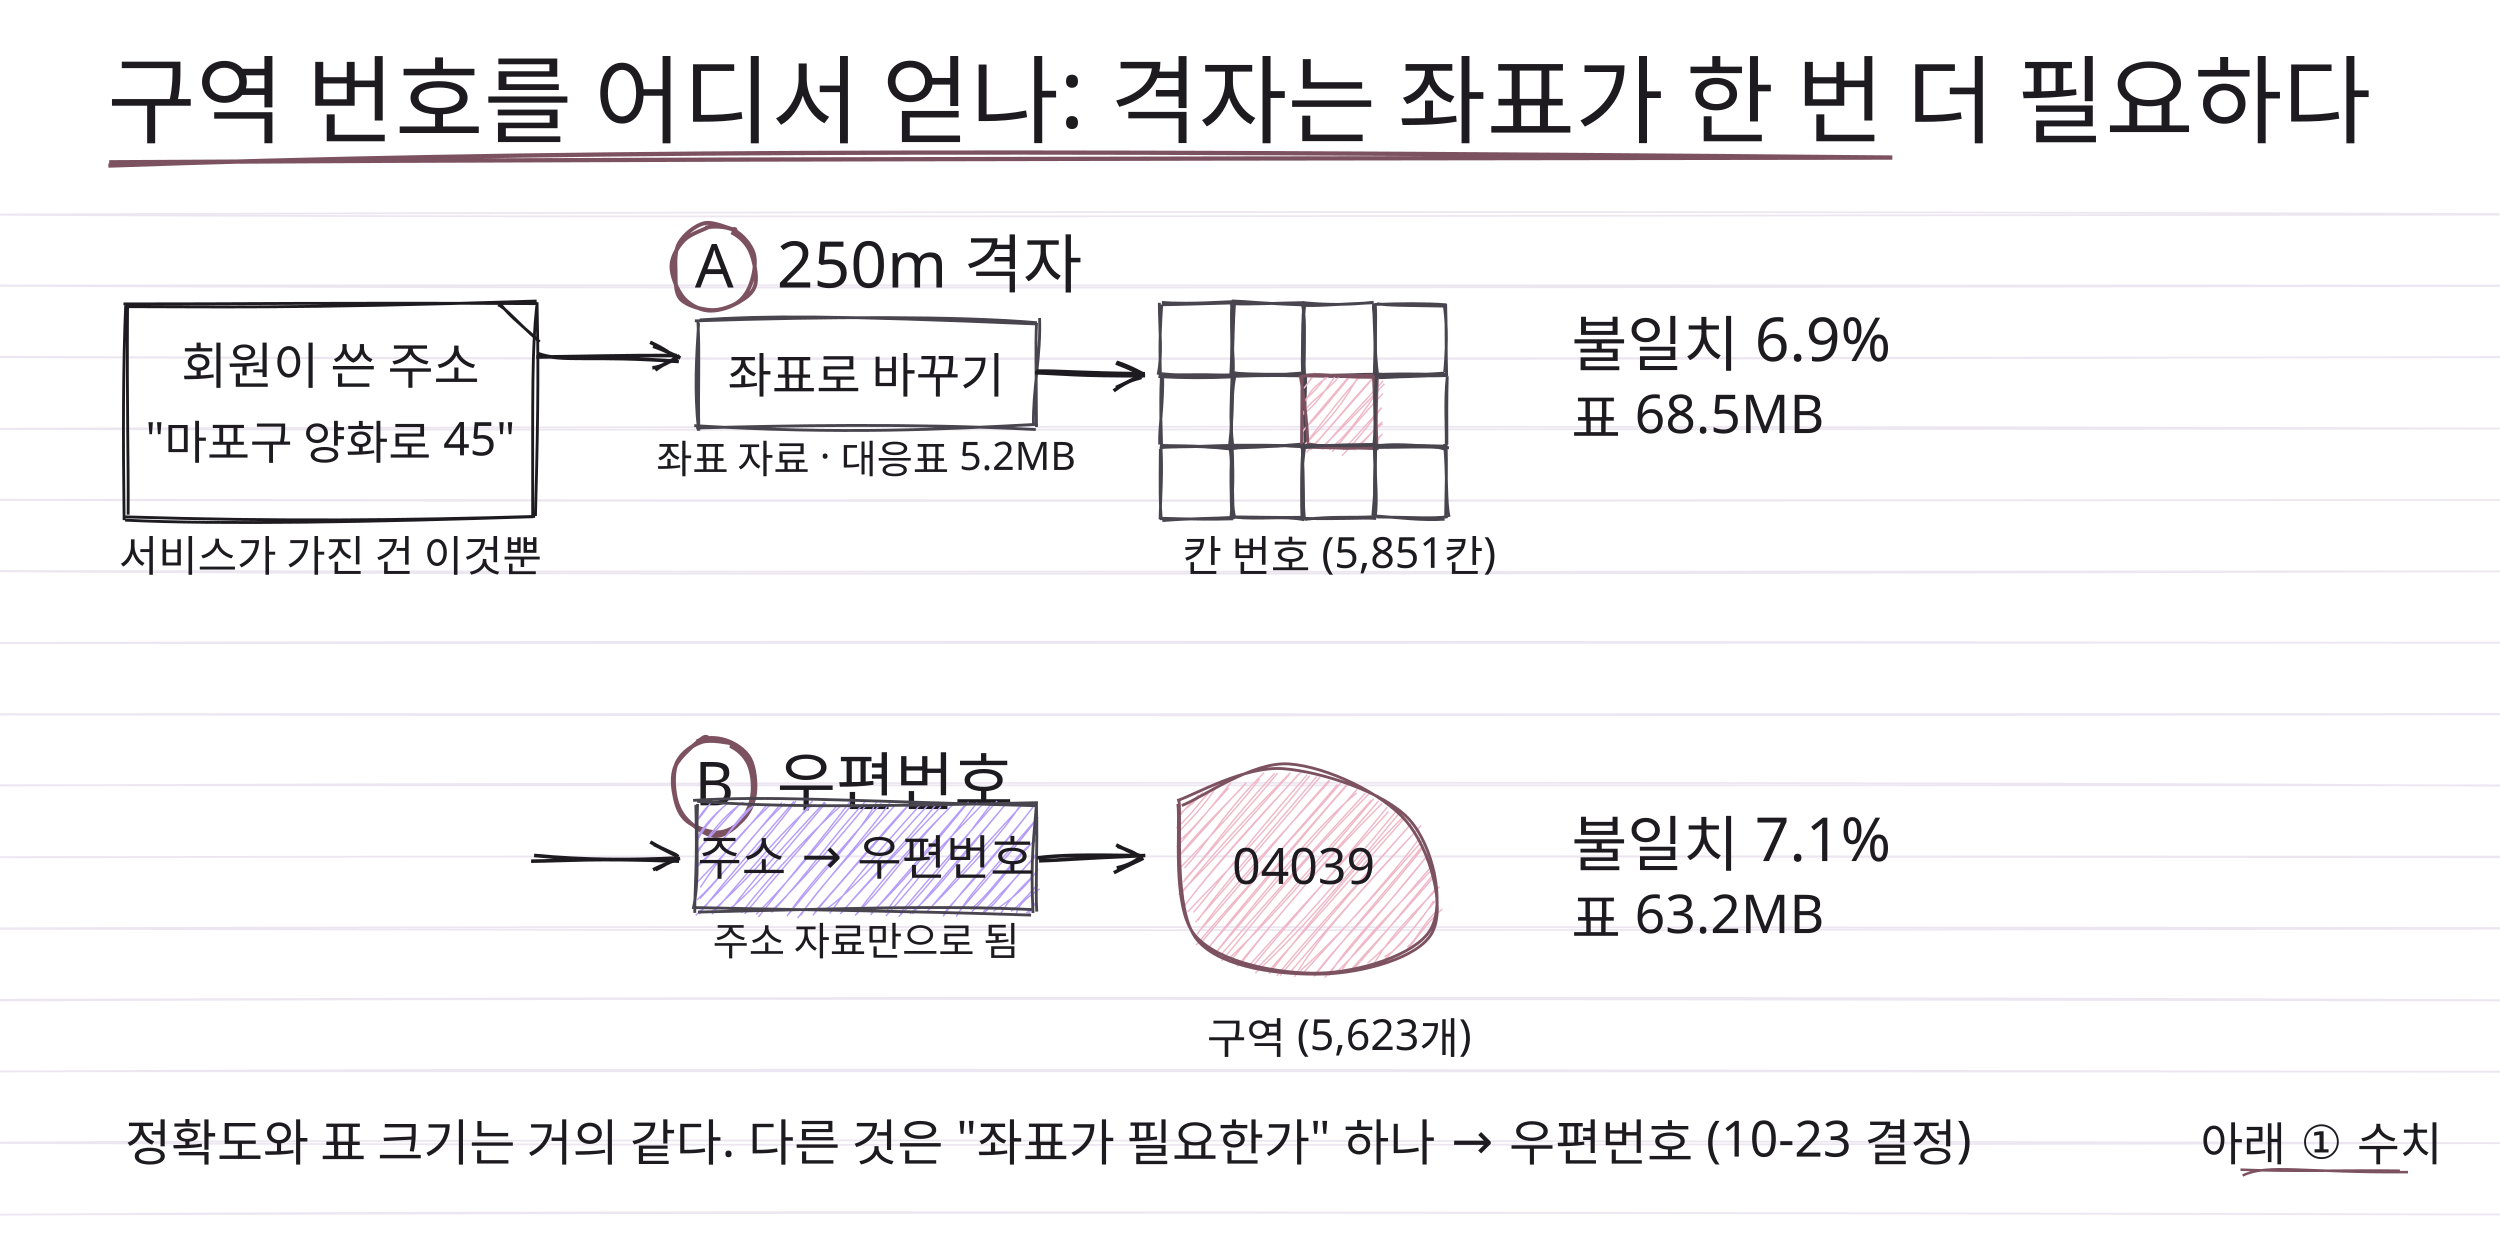
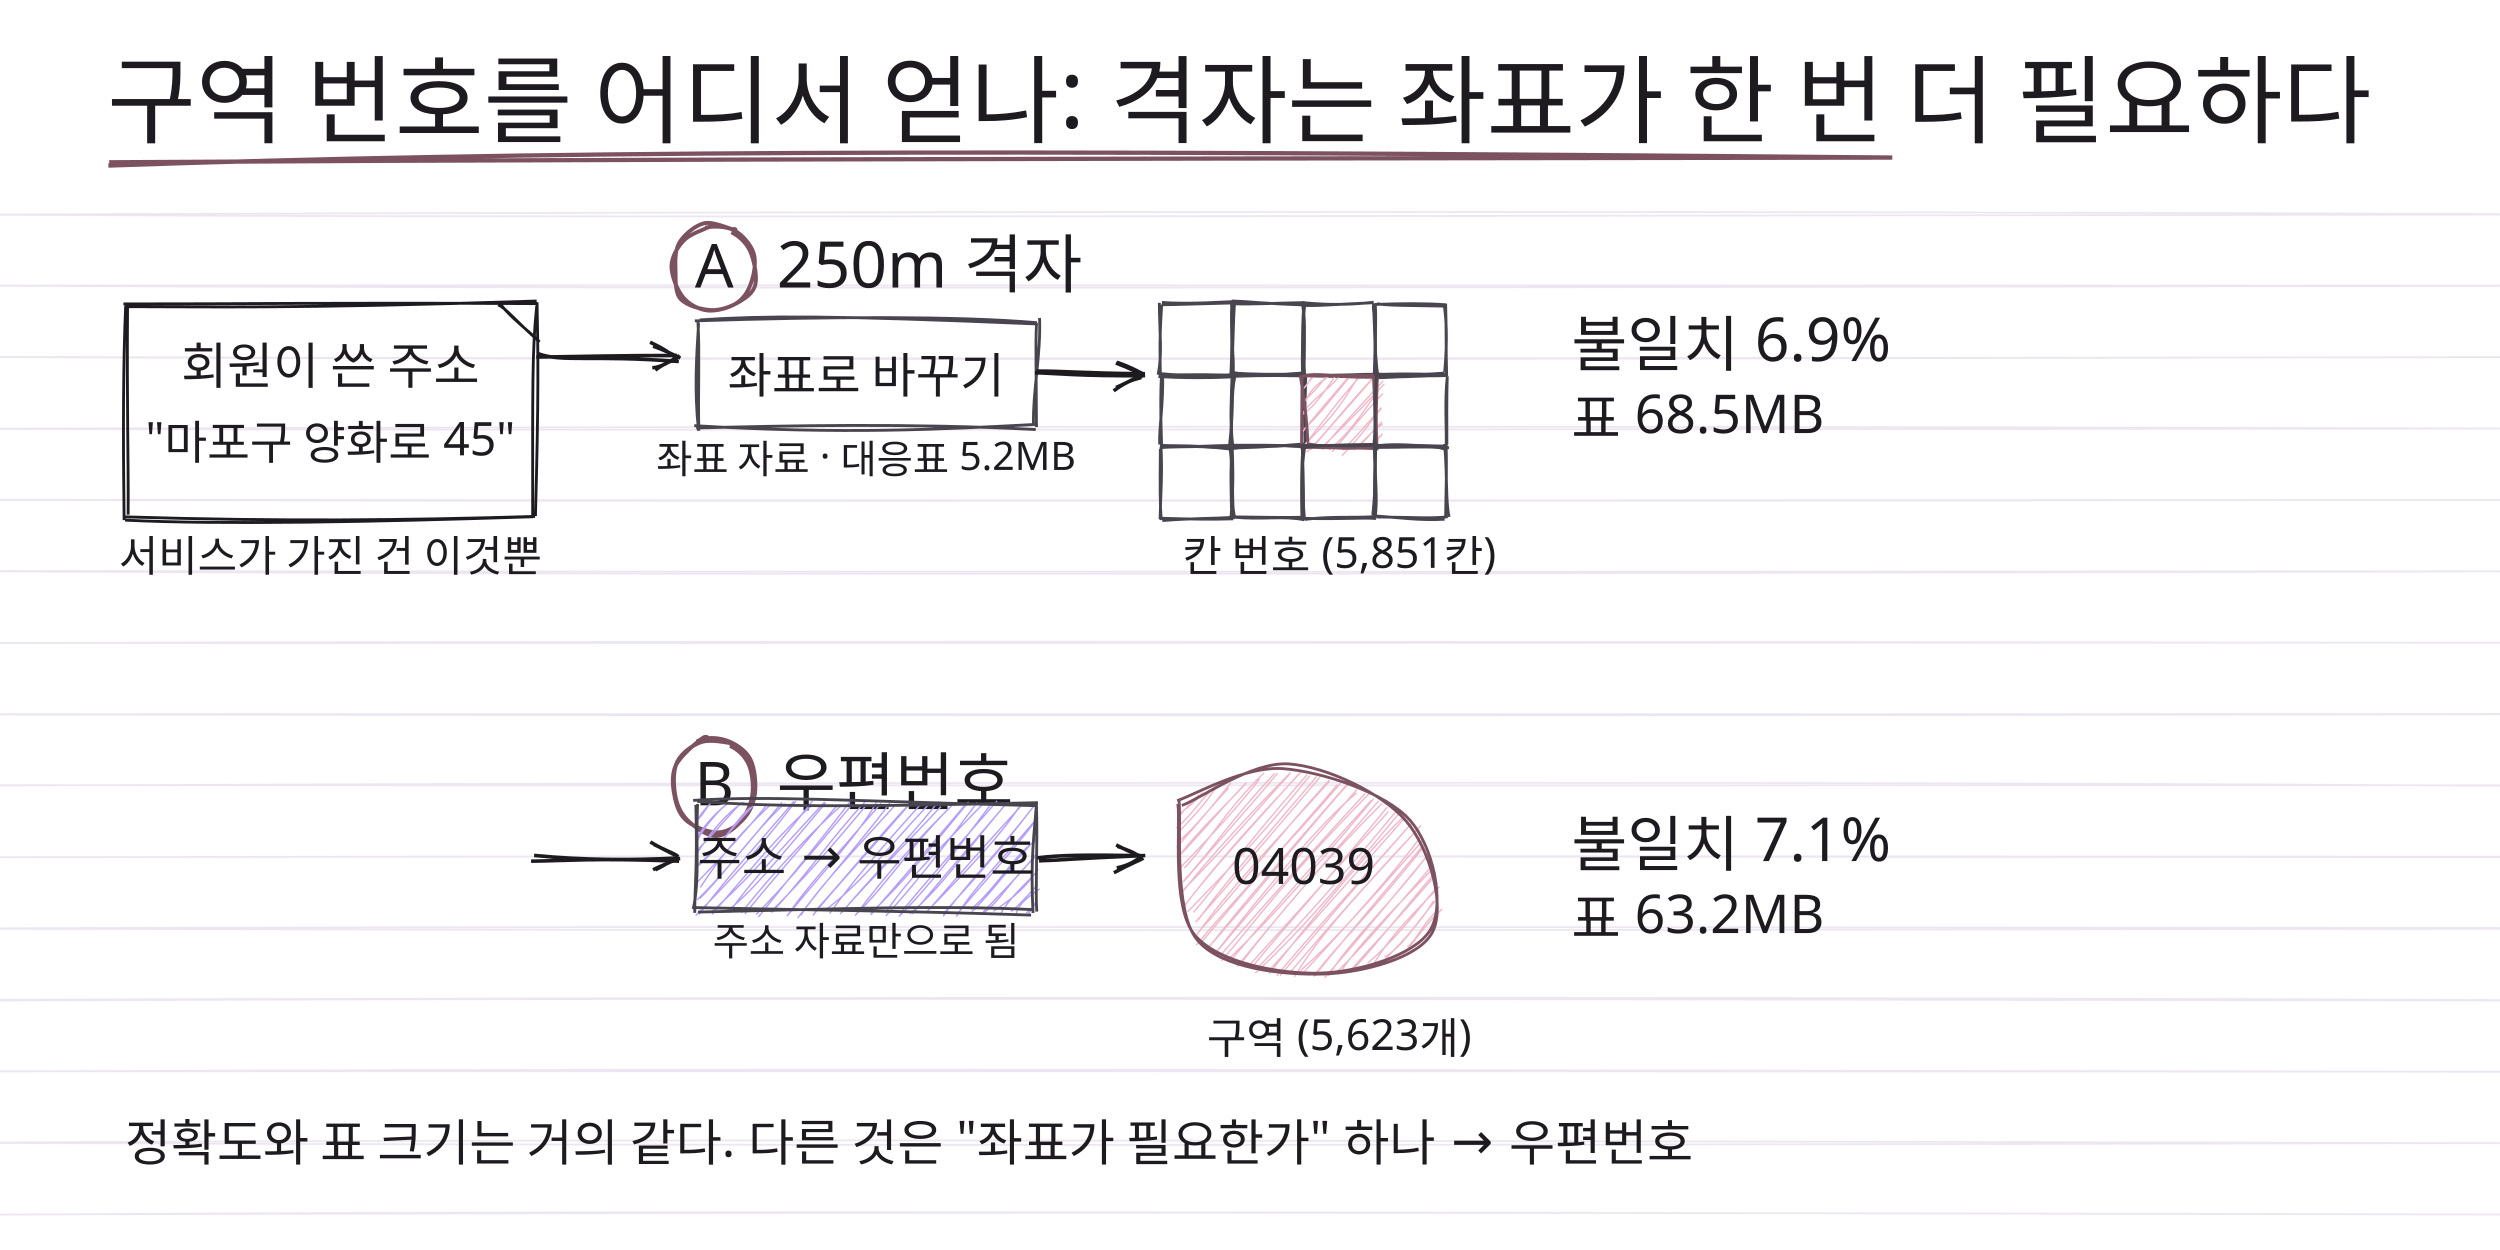
<svg xmlns="http://www.w3.org/2000/svg" style="font-family:'Nanum Pen Script','Apple SD Gothic Neo',sans-serif;fill:#1D1B20" role="img" aria-label="구역 번호를 얻는 경로 비교: 250m 격자는 주소를 좌표로 바꾼 뒤 칸 번호를 정하고(불일치 6.9%, 표 68.5MB), 우편번호는 주소에서 바로 정한다(7.1%, 63.2MB)" viewBox="0 0 1400 700">
  <g>
    <path d="M0.139 120.267 C280.696 121.779, 561.316 121.267, 1399.803 120.173 M-0.134 120.12 C507.075 118.298, 1014.134 118.24, 1399.897 119.894" stroke="#ECE6F0" stroke-width="1" fill="none" />
  </g>
  <g>
    <path d="M-0.134 160.035 C280.821 161.305, 562.075 161.476, 1399.844 160.124 M-0.126 159.894 C302.714 159.704, 605.779 159.84, 1400.022 159.912" stroke="#ECE6F0" stroke-width="1" fill="none" />
  </g>
  <g>
    <path d="M0.232 199.804 C280.947 200.831, 562.834 201.045, 1399.885 200.075 M-0.117 199.987 C378.672 201.43, 757.104 201.44, 1400.148 199.93" stroke="#ECE6F0" stroke-width="1" fill="none" />
  </g>
  <g>
    <path d="M-0.041 240.213 C281.712 240.998, 562.952 240.614, 1399.926 240.026 M-0.109 240.081 C454.311 238.676, 908.429 238.56, 1399.954 239.948" stroke="#ECE6F0" stroke-width="1" fill="none" />
  </g>
  <g>
    <path d="M-0.315 279.982 C281.837 280.524, 563.711 280.822, 1399.967 279.977 M-0.1 279.854 C529.949 280.402, 1059.754 280.16, 1400.079 279.966" stroke="#ECE6F0" stroke-width="1" fill="none" />
  </g>
  <g>
    <path d="M0.052 319.751 C281.963 320.05, 563.83 320.391, 1400.008 319.928 M-0.092 319.947 C325.588 321.808, 651.398 321.76, 1399.885 319.984" stroke="#ECE6F0" stroke-width="1" fill="none" />
  </g>
  <g>
    <path d="M-0.222 360.16 C282.088 360.217, 564.588 359.96, 1400.049 359.879 M-0.083 360.041 C401.226 359.054, 802.723 359.2, 1400.01 360.002" stroke="#ECE6F0" stroke-width="1" fill="none" />
  </g>
  <g>
    <path d="M0.145 399.929 C282.213 399.743, 565.347 400.169, 1400.09 399.829 M-0.075 400.134 C477.184 400.779, 954.048 400.8, 1400.136 400.02" stroke="#ECE6F0" stroke-width="1" fill="none" />
  </g>
  <g>
    <path d="M-0.129 439.697 C282.979 439.909, 565.466 439.738, 1400.131 439.78 M-0.066 439.908 C552.823 437.705, 1105.373 437.92, 1399.942 440.038" stroke="#ECE6F0" stroke-width="1" fill="none" />
  </g>
  <g>
    <path d="M0.238 480.106 C283.104 479.435, 566.225 479.307, 1400.172 479.731 M-0.058 480.001 C348.461 479.431, 697.018 479.52, 1400.067 480.056" stroke="#ECE6F0" stroke-width="1" fill="none" />
  </g>
  <g>
    <path d="M-0.036 519.875 C283.229 518.962, 566.343 518.876, 1400.213 519.682 M-0.049 520.095 C424.1 521.157, 848.342 521.121, 1399.873 520.074" stroke="#ECE6F0" stroke-width="1" fill="none" />
  </g>
  <g>
    <path d="M-0.309 560.284 C283.355 559.128, 567.102 559.085, 1400.254 560.273 M-0.04 559.868 C499.738 558.403, 999.667 558.241, 1399.998 560.092" stroke="#ECE6F0" stroke-width="1" fill="none" />
  </g>
  <g>
    <path d="M0.057 600.053 C283.48 598.654, 567.861 598.654, 1400.295 600.224 M-0.032 599.961 C295.697 599.809, 591.312 599.841, 1400.124 600.11" stroke="#ECE6F0" stroke-width="1" fill="none" />
  </g>
  <g>
    <path d="M-0.216 639.822 C284.245 638.18, 567.979 638.223, 1399.696 640.175 M-0.023 640.055 C371.335 641.535, 742.637 641.441, 1399.93 640.128" stroke="#ECE6F0" stroke-width="1" fill="none" />
  </g>
  <g>
    <path d="M0.15 680.231 C284.371 678.347, 568.738 678.432, 1399.737 680.126 M-0.015 680.148 C446.973 678.781, 893.962 678.881, 1400.055 680.146" stroke="#ECE6F0" stroke-width="1" fill="none" />
  </g>
  <text x="60" y="76" style="font-size:54px" text-anchor="start">구역 번호를 어디서 얻나: 격자는 좌표가 한 번 더 필요하다</text>
  <g>
    <path d="M61.144 90.882 C260.402 89.635, 461.536 88.974, 1059.416 88.253 M60.692 92.728 C295.558 84.632, 530.522 83.479, 1059.693 88.225" stroke="#7D5260" stroke-width="2.4" fill="none" />
  </g>
  <g>
    <path d="M70.317 171.731 C113.983 171.686, 161.228 173.101, 300.527 168.572 M69.134 170.194 C129.233 170.294, 187.903 169.37, 300.039 170.037 M300.573 171.309 C297.931 196.195, 298.319 218.21, 298.293 289.438 M300.744 169.231 C301.331 197.372, 301.698 222.106, 299.847 288.995 M298.49 289.38 C208.938 292.307, 123.473 293.94, 70.041 291.279 M299.645 289.199 C228.421 291.322, 157.571 292.143, 70.295 289.45 M71.759 288.209 C72.013 260.552, 70.987 232.197, 71.432 169.385 M69.5 291.272 C68.882 245.075, 68.976 202.606, 70.376 171.113" stroke="#1D1B20" stroke-width="1.6" fill="none" />
  </g>
  <g>
    <path d="M278.888 170.69 C283.551 172.661, 288.69 179.765, 302.188 191.43 M279.438 169.272 C284.876 176.424, 289.661 180.148, 300.592 189.723" stroke="#1D1B20" stroke-width="1.6" fill="none" />
  </g>
  <text x="185" y="215" style="font-size:28px" text-anchor="middle">회원이 쓴 주소</text>
  <text x="185" y="255" style="font-size:26px" text-anchor="middle" class="moss">"마포구 양화로 45"</text>
  <text x="185" y="320" style="font-size:24px" text-anchor="middle" class="moss">서비스가 가진 건 이것뿐</text>
  <g>
    <path d="M394.979 127.485 C399.339 126.514, 406.663 126.634, 411.172 129.014 C415.681 131.395, 420.455 136.883, 422.033 141.769 C423.611 146.655, 422.247 153.659, 420.641 158.33 C419.035 163.002, 416.467 167.211, 412.396 169.799 C408.326 172.387, 401.201 174.429, 396.215 173.858 C391.23 173.287, 385.847 170.508, 382.482 166.372 C379.117 162.236, 375.949 154.329, 376.026 149.04 C376.103 143.752, 379.463 138.289, 382.944 134.642 C386.425 130.994, 394.2 128.588, 396.913 127.155 C399.627 125.722, 399.225 125.916, 399.223 126.044 M409.576 130.102 C413.372 131.824, 417.697 135.563, 419.947 140.382 C422.196 145.201, 424.06 154.247, 423.072 159.016 C422.084 163.784, 418.135 166.552, 414.018 168.994 C409.902 171.435, 403.838 173.906, 398.375 173.664 C392.913 173.422, 384.586 171.179, 381.241 167.541 C377.896 163.904, 378.438 157.118, 378.306 151.839 C378.174 146.559, 377.802 140.329, 380.449 135.865 C383.096 131.402, 389.191 126.303, 394.188 125.059 C399.184 123.815, 407.65 127.848, 410.428 128.402 C413.207 128.956, 411.091 127.787, 410.859 128.385" stroke="#7D5260" stroke-width="2.2" fill="none" />
  </g>
  <text x="400" y="161" style="font-size:34px" text-anchor="middle" class="clay">A</text>
  <text x="435" y="161" style="font-size:36px" text-anchor="start">250m 격자</text>
  <g>
    <path d="M301.117 197.996 C314.97 203.08, 331.488 198.66, 380.125 202.451 M300.351 199.96 C326.392 199.673, 350.329 198.965, 379.083 199.08" stroke="#1D1B20" stroke-width="2" fill="none" />
  </g>
  <g>
    <path d="M379.705 201.479 C378.007 202.082, 375.284 201.089, 366.947 207.248 M380.646 199.203 C375.04 202.377, 370.483 205.675, 365.295 205.966" stroke="#1D1B20" stroke-width="2" fill="none" />
  </g>
  <g>
    <path d="M378.516 200.401 C375.636 198.248, 372.664 195.621, 364.042 191.657 M381.012 200.518 C374.207 197.152, 368.975 194.954, 365.732 193.87" stroke="#1D1B20" stroke-width="2" fill="none" />
  </g>
  <g>
    <path d="M391.86 179.155 C428.333 176.698, 465.924 176.594, 579.63 181.381 M389.121 179.692 C464.207 177.256, 536.769 176.925, 580.719 180.716 M582.159 178.063 C582.959 199.091, 578.341 218.41, 578.739 237.857 M580.466 180.797 C579.787 193.241, 580.338 207.074, 580.421 239.143 M581.236 237.606 C527.112 240.474, 472.404 243.356, 388.773 238.358 M580.024 240.537 C509.623 236.888, 439.883 238.336, 389.871 239.679 M391.338 241.214 C390.843 216.282, 391.904 198.104, 390.848 180.378 M391.2 241.258 C388.678 218.13, 390.12 199.293, 391.213 181.02" stroke="#49454F" stroke-width="1.6" fill="none" />
  </g>
  <text x="485" y="220" style="font-size:27px" text-anchor="middle">좌표로 바꾸기</text>
  <text x="485" y="265" style="font-size:22px" text-anchor="middle" class="moss">좌표 자료 · 대응표 5.2MB</text>
  <g>
    <path d="M580.374 207.808 C594.507 207.67, 605.775 209.005, 641.198 209.291 M579.578 208.736 C592.796 209.109, 604.216 210.638, 641.265 210.395" stroke="#1D1B20" stroke-width="2" fill="none" />
  </g>
  <g>
    <path d="M639.111 211.329 C636.75 212.494, 633.028 211.945, 623.646 218.88 M640.028 210.304 C636.557 210.743, 634.262 212.954, 624.961 217.018" stroke="#1D1B20" stroke-width="2" fill="none" />
  </g>
  <g>
    <path d="M637.923 210.251 C638.392 209.109, 634.419 206.926, 624.901 203.289 M640.393 209.539 C635.705 207.113, 632.736 205.422, 625.397 202.842" stroke="#1D1B20" stroke-width="2" fill="none" />
  </g>
  <g>
    <path d="M650.688 169.364 C657.176 169.88, 667.35 170.157, 690.433 168.905 M650.583 170.657 C661.324 170.53, 672.3 170.104, 690.185 169.65 M689.846 169.61 C688.864 186.255, 691.435 202.326, 690.474 209.099 M689.639 169.533 C690.231 182.25, 690.645 194.057, 689.961 210.599 M690.929 211.043 C676.744 211.696, 663.185 211.73, 648.722 210.898 M690.196 209.87 C678.45 210.458, 668.802 210.48, 649.726 209.936 M648.517 209.846 C651.018 197.908, 649.328 186.784, 649.216 169.573 M649.836 210.769 C649.741 202.376, 649.048 193.123, 650.557 170.589" stroke="#49454F" stroke-width="1.6" fill="none" />
  </g>
  <g>
    <path d="M689.774 168.535 C698.521 168.748, 705.302 169.911, 731.398 170.819 M689.265 170.069 C701.73 170.599, 713.277 169.717, 730.521 169.452 M729.475 169.81 C730.782 178.339, 730.706 184.814, 729.986 210.004 M730.677 169.693 C729.362 185.098, 728.995 200.351, 729.487 210.081 M730.172 209.273 C715.341 209.937, 702.185 209.537, 688.591 208.975 M730.241 210.555 C720.144 210.297, 710.566 210.102, 689.677 210.77 M689.541 211.221 C690.532 194.813, 690.656 178.383, 691.289 170.208 M689.21 210.767 C690.068 196.103, 689.78 180.101, 690.11 170.58" stroke="#49454F" stroke-width="1.6" fill="none" />
  </g>
  <g>
    <path d="M728.859 170.907 C736.665 171.585, 746.454 170.433, 769.163 169.533 M729.546 169.48 C742.135 170.668, 754.254 170.931, 769.257 169.254 M769.105 170.011 C770.268 178.423, 770.745 186.501, 769.499 210.908 M770.115 169.854 C770.86 179.946, 769.712 189.044, 770.612 209.563 M769.414 210.702 C753.939 211.379, 741.184 210.543, 728.46 210.252 M770.286 209.64 C761.837 209.368, 752.33 210.556, 729.628 210.003 M730.564 209.396 C730.046 199.718, 728.784 185.982, 730.163 170.843 M730.185 210.766 C730.396 196.229, 730.512 183.079, 729.662 170.57" stroke="#49454F" stroke-width="1.6" fill="none" />
  </g>
  <g>
    <path d="M771.145 170.078 C778.009 171.222, 787.607 170.955, 810.128 171.447 M769.827 170.492 C784.141 169.97, 796.832 169.776, 809.593 170.656 M808.734 170.211 C809.754 178.507, 810.784 188.189, 809.011 208.613 M809.554 170.015 C809.991 182.793, 809.661 195.338, 810.138 210.645 M808.656 208.931 C795.736 209.62, 780.183 211.55, 771.529 211.53 M810.331 210.325 C793.93 210.807, 778.093 210.178, 769.579 209.237 M771.588 210.771 C769.56 196.623, 770.112 180.781, 769.036 171.478 M769.559 210.764 C770.723 197.955, 769.644 186.058, 769.215 170.561" stroke="#49454F" stroke-width="1.6" fill="none" />
  </g>
  <g>
    <path d="M650.231 209.249 C659.354 210.091, 665.559 210.709, 691.093 210.161 M650.108 209.904 C664.547 210.039, 677.809 209.39, 689.928 210.459 M691.563 210.412 C689.239 221.792, 690.823 229.876, 688.523 249.517 M690.592 210.175 C689.121 225.641, 689.611 240.031, 689.663 250.127 M691.098 250.36 C682.334 251.062, 671.983 249.356, 651.398 249.607 M690.377 249.41 C675.623 249.878, 659.857 250.632, 649.53 250.07 M649.411 248.945 C649.074 238.328, 651.44 228.381, 651.109 208.914 M650.534 250.763 C650.282 239.681, 649.608 229.036, 650.367 210.551" stroke="#49454F" stroke-width="1.6" fill="none" />
  </g>
  <g>
    <path d="M689.317 208.42 C697.498 209.727, 706.711 211.231, 728.858 208.874 M690.389 209.315 C704.952 210.108, 720.386 210.603, 730.264 210.261 M731.193 210.612 C731.157 221.876, 730.094 231.564, 731.236 250.422 M730.03 210.336 C730.62 220.489, 730.328 230.325, 730.789 249.608 M730.341 248.59 C720.931 249.303, 710.982 250.363, 691.267 250.884 M730.422 250.095 C715.716 248.949, 701.621 249.486, 689.481 249.304 M690.435 250.32 C688.588 235.233, 689.568 223.18, 689.983 209.549 M689.908 250.762 C689.009 241.407, 690.34 232.014, 689.92 210.541" stroke="#49454F" stroke-width="1.6" fill="none" />
  </g>
  <g>
    <path d="M729.715 210.328 C729.715 210.328, 729.715 210.328, 729.715 210.328 M729.715 210.328 C729.715 210.328, 729.715 210.328, 729.715 210.328 M730.03 217.528 C732.988 214.626, 733.583 212.2, 736.234 208.674 M730.362 217.086 C731.73 215.844, 732.59 213.709, 736.309 210.019 M731.249 225.011 C732.673 219.871, 736.58 215.628, 743.882 210.965 M730.304 224.452 C733.69 221.319, 739.355 216.001, 742.281 210.977 M728.705 232.593 C733.518 224.622, 742.087 219.982, 750.631 210.23 M729.666 232.046 C737.827 226.264, 743.21 216.478, 748.352 209.939 M728.826 242.575 C736.201 232.972, 744.546 223.721, 755.745 210.435 M730.454 240.124 C737.731 233.515, 745.616 223.403, 756.644 209.981 M731.006 248.785 C739.534 239.34, 748.52 232.269, 761.208 209.776 M730.906 248.773 C741.318 235.472, 750.875 222.65, 762.693 209.558 M731.648 253.309 C743.052 242.294, 749.445 232.541, 769.609 210.814 M733.934 251.925 C746.864 236.394, 759.527 222.963, 770.459 209.922 M739.447 251.105 C745.779 245.538, 756.489 234.875, 775.292 214.908 M740.463 251.721 C746.606 243.454, 754.289 235.606, 774.549 213.288 M744.427 251.946 C755.506 242.688, 762.319 232.258, 771.91 218.575 M745.942 252.982 C752.856 245.637, 757.699 238.174, 774.427 220.338 M751.548 255.147 C762.092 244.445, 768.917 234.451, 773.562 228.559 M752 252.077 C758.632 245.39, 764.874 238.062, 773.617 228.224 M758.221 252.132 C764.282 248.038, 767.43 242.043, 774.09 236.216 M758.433 251.028 C763.97 247.453, 767.055 242.357, 774.263 237.288 M766.573 251.263 C767.815 251.003, 772.034 247.865, 772.436 244 M766.546 251.87 C768.693 248.9, 771.714 245.983, 774.181 242.975" stroke="#EFB8C8" stroke-width="0.8" fill="none" />
    <path d="M727.404 211.285 C739.366 207.719, 743.822 211.601, 769.713 211.281 M731.089 210.531 C745.01 210.288, 761.073 210.352, 770.974 210.102 M771.336 211.321 C771.045 222.184, 770.217 233.28, 771.216 252.155 M769.135 210.806 C769.594 223.795, 770.451 234.901, 770.51 251.122 M769.322 250.031 C758.954 251.21, 749.411 252.226, 731.847 248.312 M770.759 251.268 C757.679 250.631, 743.027 251.15, 729.078 250.223 M732.37 247.555 C732.116 239.741, 731.455 230.299, 728.142 210.299 M728.834 251.235 C728.921 235.478, 729.142 218.886, 729.143 210.864" stroke="#7D5260" stroke-width="1.6" fill="none" />
  </g>
  <g>
    <path d="M770.689 209.962 C776.987 211.433, 785.816 211.507, 810.789 209.502 M769.351 209.739 C779.363 209.478, 787.941 209.062, 809.335 209.865 M810.452 211.013 C810.129 222.045, 810.172 234.939, 810.261 249.031 M810.506 210.657 C808.881 224.584, 810.227 241.312, 809.84 250.172 M808.825 251.448 C801.326 248.986, 788.98 249.176, 771.006 250.238 M810.513 249.865 C797.503 249.459, 785.148 249.561, 769.384 249.371 M769.282 249.87 C770.816 237.043, 769.024 225.578, 770.93 210.819 M770.257 250.759 C769.663 235.26, 770.204 221.971, 770.625 210.522" stroke="#49454F" stroke-width="1.6" fill="none" />
  </g>
  <g>
    <path d="M649.774 249.133 C658.331 251.07, 666.968 248.829, 688.554 251.416 M649.632 250.75 C659.769 249.547, 668.918 250.275, 689.671 249.668 M690.081 251.214 C688.847 262.129, 689.444 276.627, 689.773 289.935 M689.944 249.217 C690.379 259.432, 690.944 270.005, 689.365 289.654 M691.267 289.677 C679.923 290.428, 667.98 290.183, 650.875 291.515 M690.558 290.55 C679.196 290.898, 668.512 290.783, 649.335 290.204 M650.306 291.245 C649.562 281.948, 649.584 273.178, 649.803 251.454 M649.631 290.757 C649.99 276.986, 650.936 264.949, 650.178 250.513" stroke="#49454F" stroke-width="1.6" fill="none" />
  </g>
  <g>
    <path d="M688.86 251.504 C696.476 249.938, 704.92 248.583, 729.519 250.13 M689.913 250.162 C700.175 249.617, 711.495 249.889, 730.007 249.47 M729.71 251.414 C728.333 262.213, 729.483 278.314, 729.286 290.84 M729.382 249.378 C729.51 262.28, 729.293 276.299, 730.491 290.736 M730.509 291.107 C718.521 288.669, 706.979 291.19, 690.744 289.593 M730.603 289.635 C719.289 289.969, 710.276 289.637, 689.286 289.438 M691.329 289.42 C689.076 278.853, 690.912 267.977, 688.677 248.889 M690.605 290.756 C690.318 278.712, 690.068 267.928, 689.73 250.503" stroke="#49454F" stroke-width="1.6" fill="none" />
  </g>
  <g>
    <path d="M731.146 250.675 C737.82 249.575, 746.072 249.106, 770.484 248.844 M730.194 249.574 C740.58 248.918, 752.472 250.334, 770.342 249.272 M769.34 248.415 C771.018 265.498, 769.522 280.002, 768.798 288.545 M770.421 249.539 C770.24 265.128, 769.243 280.992, 770.016 290.217 M769.752 289.336 C757.118 290.11, 745.978 288.996, 730.613 290.87 M770.648 290.32 C760.982 289.808, 752.039 290.859, 729.237 290.271 M729.153 290.794 C728.59 275.758, 729.04 259.576, 730.75 249.524 M729.98 290.755 C729.877 280.438, 730.032 270.906, 729.283 250.494" stroke="#49454F" stroke-width="1.6" fill="none" />
  </g>
  <g>
    <path d="M770.232 249.847 C779.164 248.444, 787.225 248.86, 811.449 250.758 M770.475 250.585 C782.586 250.587, 795.05 249.948, 810.678 250.674 M808.969 248.615 C810.504 265.582, 809.561 281.689, 811.51 289.449 M809.859 249.699 C810.139 259.975, 809.96 271.286, 809.542 289.699 M808.994 290.765 C795.716 291.552, 784.978 290.003, 770.482 288.947 M810.694 289.405 C801.076 290.479, 793.803 289.713, 770.788 289.505 M770.176 288.969 C771.304 280.662, 770.367 270.375, 769.624 250.159 M769.354 290.753 C770.204 282.165, 769.164 273.884, 770.436 250.484" stroke="#49454F" stroke-width="1.6" fill="none" />
  </g>
  <text x="750" y="320" style="font-size:24px" text-anchor="middle" class="moss">칸 번호 (5,851칸)</text>
  <text x="880" y="205" style="font-size:34px" text-anchor="start">불일치 6.9%</text>
  <text x="880" y="245" style="font-size:30px" text-anchor="start" class="moss">표 68.5MB</text>
  <g>
    <path d="M390.238 415.257 C394.494 412.63, 401.293 412.883, 406.249 414.466 C411.205 416.048, 417.219 419.749, 419.973 424.753 C422.728 429.758, 423.457 438.754, 422.778 444.492 C422.099 450.23, 419.356 455.569, 415.898 459.179 C412.441 462.79, 407.188 466.021, 402.034 466.157 C396.88 466.292, 388.982 463.17, 384.973 459.991 C380.965 456.813, 379.098 452.251, 377.984 447.086 C376.87 441.92, 375.786 434.58, 378.287 429 C380.788 423.421, 389.854 416.059, 392.99 413.608 C396.126 411.158, 396.936 413.904, 397.101 414.295 M408.858 417.738 C412.975 419.45, 417.207 423.387, 419.263 428.063 C421.32 432.739, 422.099 440.295, 421.198 445.795 C420.298 451.295, 417.382 457.343, 413.861 461.063 C410.34 464.783, 404.973 468.507, 400.073 468.117 C395.172 467.727, 388.137 462.644, 384.458 458.721 C380.778 454.799, 378.848 449.972, 377.997 444.583 C377.146 439.195, 376.861 431.236, 379.35 426.391 C381.84 421.545, 387.763 417.176, 392.933 415.51 C398.103 413.843, 407.606 415.974, 410.371 416.393 C413.136 416.813, 409.529 417.407, 409.522 418.026" stroke="#7D5260" stroke-width="2.2" fill="none" />
  </g>
  <text x="400" y="451" style="font-size:34px" text-anchor="middle" class="clay">B</text>
  <text x="435" y="451" style="font-size:36px" text-anchor="start">우편번호</text>
  <g>
    <path d="M297.405 482.257 C317.064 482.056, 332.54 480.409, 380.291 482.251 M299.086 479.039 C326.98 481.734, 354.301 481.814, 379.593 480.453" stroke="#1D1B20" stroke-width="2" fill="none" />
  </g>
  <g>
    <path d="M380.896 480.728 C375.449 481.329, 376.046 482.555, 367.081 487.088 M379.634 480.547 C375.627 482.992, 369.576 485.03, 365.704 487.065" stroke="#1D1B20" stroke-width="2" fill="none" />
  </g>
  <g>
    <path d="M379.707 479.65 C377.369 477.493, 373.556 477.084, 364.175 471.498 M379.999 479.782 C374.7 477.391, 367.975 473.556, 366.14 472.889" stroke="#1D1B20" stroke-width="2" fill="none" />
  </g>
  <g>
    <path d="M389.84 450.184 C389.84 450.184, 389.84 450.184, 389.84 450.184 M389.84 450.184 C389.84 450.184, 389.84 450.184, 389.84 450.184 M389.15 460.868 C393.379 456.248, 393.443 455.856, 398.003 449.46 M389.413 459.869 C392.46 457.222, 393.08 454.116, 397.623 450.481 M390.788 470.422 C393.336 463.89, 403.527 453.176, 405.041 451.862 M390.527 469.014 C394.274 462.149, 400.22 455.867, 407.233 450.115 M390.376 477.837 C396.957 467.424, 406.093 455.84, 416.298 449.188 M390.103 476.445 C396.625 469.985, 402.337 463.459, 414.226 450.372 M389.212 485.177 C403.894 475.301, 412.067 458.275, 420.359 452.156 M389.657 485.844 C397.747 480.049, 402.545 471.667, 422.787 450.146 M392.18 496.966 C401.202 483.443, 408.765 472.358, 430.985 451.069 M389.352 495.185 C404.042 480.212, 420.232 462.552, 429.564 450.495 M391.875 503.225 C407.895 486.954, 421.722 466.271, 439.421 449.956 M390.241 504.039 C400.756 494.175, 411.513 480.966, 437.881 449.394 M389.59 512.686 C407.05 494.88, 422.392 478.829, 445.735 448.622 M391.62 511.944 C408.103 490.232, 427.248 469.394, 444.633 448.745 M398.075 511.036 C413.517 497.138, 429.371 481.568, 455.118 448.365 M398.738 511.977 C418.191 489.719, 436.984 466.072, 454.54 451.221 M406.493 510.731 C420.791 499.834, 432.796 484.62, 462.418 449.623 M408.313 510.928 C421.061 493.048, 436.727 476.525, 461.842 449.074 M415.184 511.174 C434.042 487.083, 458.27 462.233, 471.163 451.065 M417.051 511.811 C432.473 493.052, 449.677 473.298, 469.077 450.756 M424.7 513.557 C440.557 493.49, 460.015 470.193, 476.18 448.671 M423.432 512.053 C437.958 497.546, 450.842 482.233, 477.248 450.346 M432.099 510.975 C452.557 489.29, 467.695 466.472, 484.528 448.984 M431.57 510.752 C451.27 491.05, 469.608 469.639, 485.727 450.153 M441.489 512.079 C460.742 488.453, 482.804 465.048, 491.003 448.827 M440.705 513.074 C450.982 497.73, 464.326 483.59, 493.502 449.767 M446.643 514.162 C465.063 489.979, 487.751 464.698, 499.072 448.554 M448.379 512.682 C456.925 499.6, 468.004 487.257, 501.679 450.461 M455.218 512.637 C469.726 494.785, 482.215 481.77, 508.692 451.134 M456.209 510.559 C474.908 489.923, 492.729 467.649, 508.85 450.612 M462.896 509.101 C483.582 493.462, 500.365 471.009, 519.732 450.834 M464.583 511.612 C476.817 494.508, 489.903 478.958, 516.87 448.937 M470.477 511.835 C489.927 489.875, 509.225 470.567, 526.908 451.676 M471.316 511.122 C486.783 492.644, 504.387 474.922, 525.555 448.882 M478.825 512.667 C496.416 495.565, 508.552 475.761, 531.681 452.346 M479.343 512.144 C496.362 489.502, 514.583 469.021, 533.932 450.285 M487.737 511.298 C504.035 495.946, 518.52 478.402, 542.4 449.048 M487.548 512.384 C501.99 495.685, 516.599 479.033, 540.136 451.169 M496.081 512.959 C513.485 493.797, 529.654 473.009, 547.171 449.436 M495.863 511.191 C508.419 492.34, 524.45 477.141, 550.443 450.218 M503.299 513.319 C523.541 493.161, 540.614 469.226, 555.598 449.467 M503.921 511.616 C514.779 498.619, 524.883 486.689, 558.359 448.576 M509.542 511.74 C526.998 497.211, 540.044 477.548, 563.884 449.513 M510.948 511.811 C531.486 487.179, 552.556 463.04, 564.081 449.298 M519.09 510.366 C539.896 489.254, 561.265 467.017, 570.565 452.015 M518.942 510.852 C531.276 496.892, 541.646 484.107, 571.787 451.353 M528.17 513.197 C541.901 494.135, 558.126 478.488, 579.93 450.166 M528.046 511.972 C538.589 499.6, 551.985 486.725, 579.813 450.249 M535.494 513.353 C544.738 497.879, 557.588 485.437, 581.312 457.608 M536.441 511.354 C552.378 492.284, 567.342 476.577, 580.499 458.87 M543.759 509.178 C559.451 495.824, 570.01 475.654, 580.67 470.695 M544.205 510.589 C556.387 498.853, 566.417 483.805, 581.125 468.69 M549.382 512.301 C560.731 504.402, 564.231 494.585, 579.728 479.905 M550.601 510.675 C560.325 500.523, 571.755 489.163, 580.213 478.322 M556.325 510.314 C568.918 502.09, 575.384 495.499, 581.415 486.617 M559.861 512.642 C564.87 503.238, 572.862 496.461, 580.517 488.444 M569.106 512.658 C569.241 507.841, 573.519 503.699, 582.226 497.752 M566.151 510.38 C570.712 507.112, 574.505 502.354, 581.143 495.379 M575.872 511.754 C577.498 509.974, 577.294 508.44, 580.159 505.303 M574.645 511.258 C576.538 510.04, 578.593 508.097, 580.111 505.57" stroke="#B69DF8" stroke-width="0.8" fill="none" />
    <path d="M388.149 448.216 C430.437 445.583, 466.995 448.252, 579.796 451.181 M390.456 448.771 C429.77 451.66, 470.689 452.118, 581.23 449.489 M580.513 449.378 C579.175 466.88, 576.937 481.355, 578.493 511.254 M580.405 450.816 C581.157 474.353, 579.719 497.934, 580.6 510.501 M577.408 512.456 C506.348 510.019, 427.12 509.168, 389.721 508.266 M578.895 509.4 C525.47 506.804, 470.841 508.994, 390.884 510.767 M388.202 509.095 C391.941 491.973, 389.559 475.241, 390.635 450.22 M389.067 511.212 C389.023 496.808, 390.622 484.242, 389.673 450.709" stroke="#49454F" stroke-width="1.6" fill="none" />
  </g>
  <text x="485" y="490" style="font-size:27px" text-anchor="middle">주소 → 우편번호</text>
  <text x="485" y="535" style="font-size:22px" text-anchor="middle" class="moss">주소 자료만으로 됨</text>
  <g>
    <path d="M581.863 482.069 C591.399 481.863, 601.623 480.771, 641.365 479.091 M580.913 480.415 C592.844 478.871, 607.107 478.589, 639.175 479.168" stroke="#1D1B20" stroke-width="2" fill="none" />
  </g>
  <g>
    <path d="M640.302 480.578 C638.353 481.74, 633.789 483.411, 623.779 488.721 M639.016 479.567 C636.926 481.358, 633.139 484.388, 625.369 486.037" stroke="#1D1B20" stroke-width="2" fill="none" />
  </g>
  <g>
    <path d="M639.114 479.5 C635.965 478.354, 635.311 478.389, 625.034 473.13 M639.381 480.882 C635.981 477.352, 631.518 476.104, 625.806 473.941" stroke="#1D1B20" stroke-width="2" fill="none" />
  </g>
  <g>
    <path d="M659.751 450.287 C659.751 450.287, 659.751 450.287, 659.751 450.287 M659.751 450.287 C659.751 450.287, 659.751 450.287, 659.751 450.287 M659.321 457.268 C664.949 451.369, 668.391 450.713, 673.489 443.725 M661.22 456.283 C662.943 453.31, 667.044 449.988, 671.486 444.984 M658.677 463.799 C669.076 455.1, 673.951 444.643, 684.738 437.136 M659.798 466.24 C669.724 455.764, 678.376 446.408, 681.782 439.063 M658.998 474.423 C669.309 462.563, 673.679 457.953, 689.264 438.379 M660.119 471.026 C667.448 465.198, 673.143 457.451, 688.036 441.236 M660.093 479.499 C668.42 471.371, 679.802 457.405, 697.917 438.293 M659.321 480.341 C672.747 463.358, 688.181 449.208, 697.751 438.622 M663.315 486.065 C676.078 472.467, 687.023 452.948, 707.957 432.693 M659.607 487.265 C679.035 467.39, 695.16 449.662, 705.402 436.175 M663.397 492.623 C678.316 476.33, 689.637 458.793, 713.803 433.086 M662.609 493.977 C683.361 469.857, 703.158 448.138, 715.412 432.934 M659.993 500.993 C685.562 475.687, 706.341 450.573, 721.799 434 M662.326 499.312 C680.26 476.606, 701.503 454.138, 722.717 432.653 M662.748 508.054 C686.344 476.565, 714.938 447.384, 728.579 432.312 M662.785 507.813 C680.606 484.665, 700.079 463.951, 727.129 433.637 M668.356 510.977 C681.306 495.891, 693.747 477.736, 732.003 433.824 M665.095 510.666 C682.723 491.874, 702.436 473.324, 733.458 434.428 M670.788 515.398 C683.448 497.625, 696.942 482.343, 737.445 434.766 M669.466 516.381 C688.325 495.229, 705.488 474.582, 739.197 435.208 M670.25 523.46 C688.028 498.243, 709.782 476.112, 744.639 437.347 M670.766 522.339 C694.347 496.892, 715.005 469.109, 744.365 436.861 M669.781 529.323 C697.443 496.593, 722.823 471.168, 750.787 438.557 M672.903 527.612 C702.241 492.225, 731.737 459.926, 749.003 439.277 M677.042 530.271 C707.824 495.453, 737.83 457.741, 754.931 439.087 M677.219 530.17 C697.062 505.064, 719.51 479.198, 754.544 438.985 M681.983 532.029 C710.051 496.341, 740.452 459.651, 759.74 444.044 M680.543 533.912 C700.908 509.557, 722.581 484.914, 759.993 441.968 M684.077 538.155 C703.845 514.961, 720.058 491.924, 766.797 444.365 M683.824 534.554 C713.866 500.157, 744.543 465.838, 764.606 444.183 M687.556 537.488 C708.57 517.608, 730.354 493.462, 769.306 447.214 M689.554 537.397 C714.898 507.537, 740.95 477.992, 767.99 448.07 M692.798 541.263 C716.29 512.063, 739.998 485.061, 772.052 448.511 M695.357 538.934 C716.256 511.967, 737.495 486.619, 774.064 449.782 M698.783 541.459 C727.894 509.516, 757.335 476.49, 777.607 454.44 M701.231 541.514 C720.344 518.109, 739.705 497.453, 776.847 452 M702.914 544.972 C726.022 523.721, 745.814 501.101, 782.914 456.152 M703.769 542.418 C729.591 516.333, 752.192 490.086, 782.646 453.348 M710.639 545.307 C740.567 507.376, 769.298 473.149, 787.548 455.81 M710.571 543.654 C729.234 522.698, 750.326 499.465, 786.706 457.933 M715.079 546.427 C730.657 527.129, 748.403 508.112, 790.358 461.249 M716.866 546.322 C741.581 517.294, 763.919 490.868, 790.247 461.323 M724.874 547.03 C739.758 522.589, 758.975 502.469, 795.757 462.284 M722.555 544.384 C744.9 518.029, 768.918 490.854, 793.346 464.953 M728.214 543.597 C749.494 524.917, 771.346 499.156, 796.679 470.749 M729.631 545.031 C755.187 517.397, 779.008 490.878, 795.691 468.474 M736.282 545.87 C749.429 528.373, 764.837 514.965, 796.524 475.163 M735.82 546.854 C759.709 517.337, 784.195 489.215, 797.315 472.926 M744.055 546.433 C755.322 527.576, 775.601 509.685, 797.921 480.853 M741.77 547.546 C764.13 522.328, 784.591 496.682, 799.957 478.364 M751.632 542.902 C761.078 529.133, 774.789 515.122, 801.292 487.6 M748.583 544.386 C763.445 529.95, 777.147 513.567, 802.621 484.013 M758.16 542.48 C769.066 530.674, 782.829 513.393, 804.021 488.165 M756.522 543.108 C767.069 531.055, 779.098 518.952, 802.932 491.099 M768.212 541.788 C775.713 528.226, 785.481 517.264, 806.137 496.508 M765.793 539.434 C780.383 527.167, 792.958 510.927, 805.02 496.374 M775.364 535.789 C785.945 529.886, 790.699 519.69, 804.33 503.873 M775.31 537.504 C787.297 525.4, 797.199 514.134, 802.723 504.509 M788.065 530.324 C793.795 525.871, 795.527 518.899, 804.801 509.944 M787.362 532.923 C794.416 523.89, 798.233 517.867, 807.639 508.954" stroke="#EFB8C8" stroke-width="0.8" fill="none" />
    <path d="M659.2 448.366 C669.265 445.072, 697.114 428.736, 718.758 430.467 C740.401 432.198, 775.338 443.737, 789.061 458.751 C802.783 473.764, 809.476 506.182, 801.092 520.548 C792.707 534.914, 760.763 544.442, 738.754 544.947 C716.744 545.452, 682.229 539.372, 669.037 523.578 C655.845 507.785, 661.255 462.674, 659.6 450.185 M661.791 451.081 C672.511 447.252, 700.861 426.338, 721.814 427.806 C742.768 429.275, 774.147 444.136, 787.513 459.893 C800.879 475.651, 809.747 508.091, 802.01 522.352 C794.273 536.612, 763.016 544.778, 741.091 545.455 C719.167 546.132, 683.931 542.583, 670.461 526.414 C656.99 510.245, 661.638 460.762, 660.269 448.44" stroke="#7D5260" stroke-width="1.6" fill="none" />
  </g>
  <text x="730" y="495" style="font-size:28px" text-anchor="middle" class="clay">04039</text>
  <text x="750" y="590" style="font-size:24px" text-anchor="middle" class="moss">구역 (5,623개)</text>
  <text x="880" y="485" style="font-size:34px" text-anchor="start">불일치 7.1%</text>
  <text x="880" y="525" style="font-size:30px" text-anchor="start" class="moss">표 63.2MB</text>
-   <text x="70" y="650" style="font-size:28px" text-anchor="start" class="clay">정확도와 표 크기는 거의 같다. 다른 것은 "좌표가 필요한가" 하나 → 우편번호 (10-23 결정)</text>
-   <g>
-     <text x="1300" y="650" style="font-size:26px" text-anchor="middle" class="clay">아래 ① 수치</text>
-     <g>
-       <path d="M1255.88 658.315 C1269.913 651.378, 1290.793 656.916, 1348.501 656.393 M1254.672 655.004 C1284.881 656.279, 1311.94 655.168, 1343.97 655.594" stroke="#7D5260" stroke-width="1.4" fill="none" />
-     </g>
-   </g>
+   <text x="70" y="650" style="font-size:28px" text-anchor="start" class="clay">정확도와 표 크기는 거의 같다. 다른 것은 "좌표가 필요한가" 하나 → 우편번호</text>
</svg>
